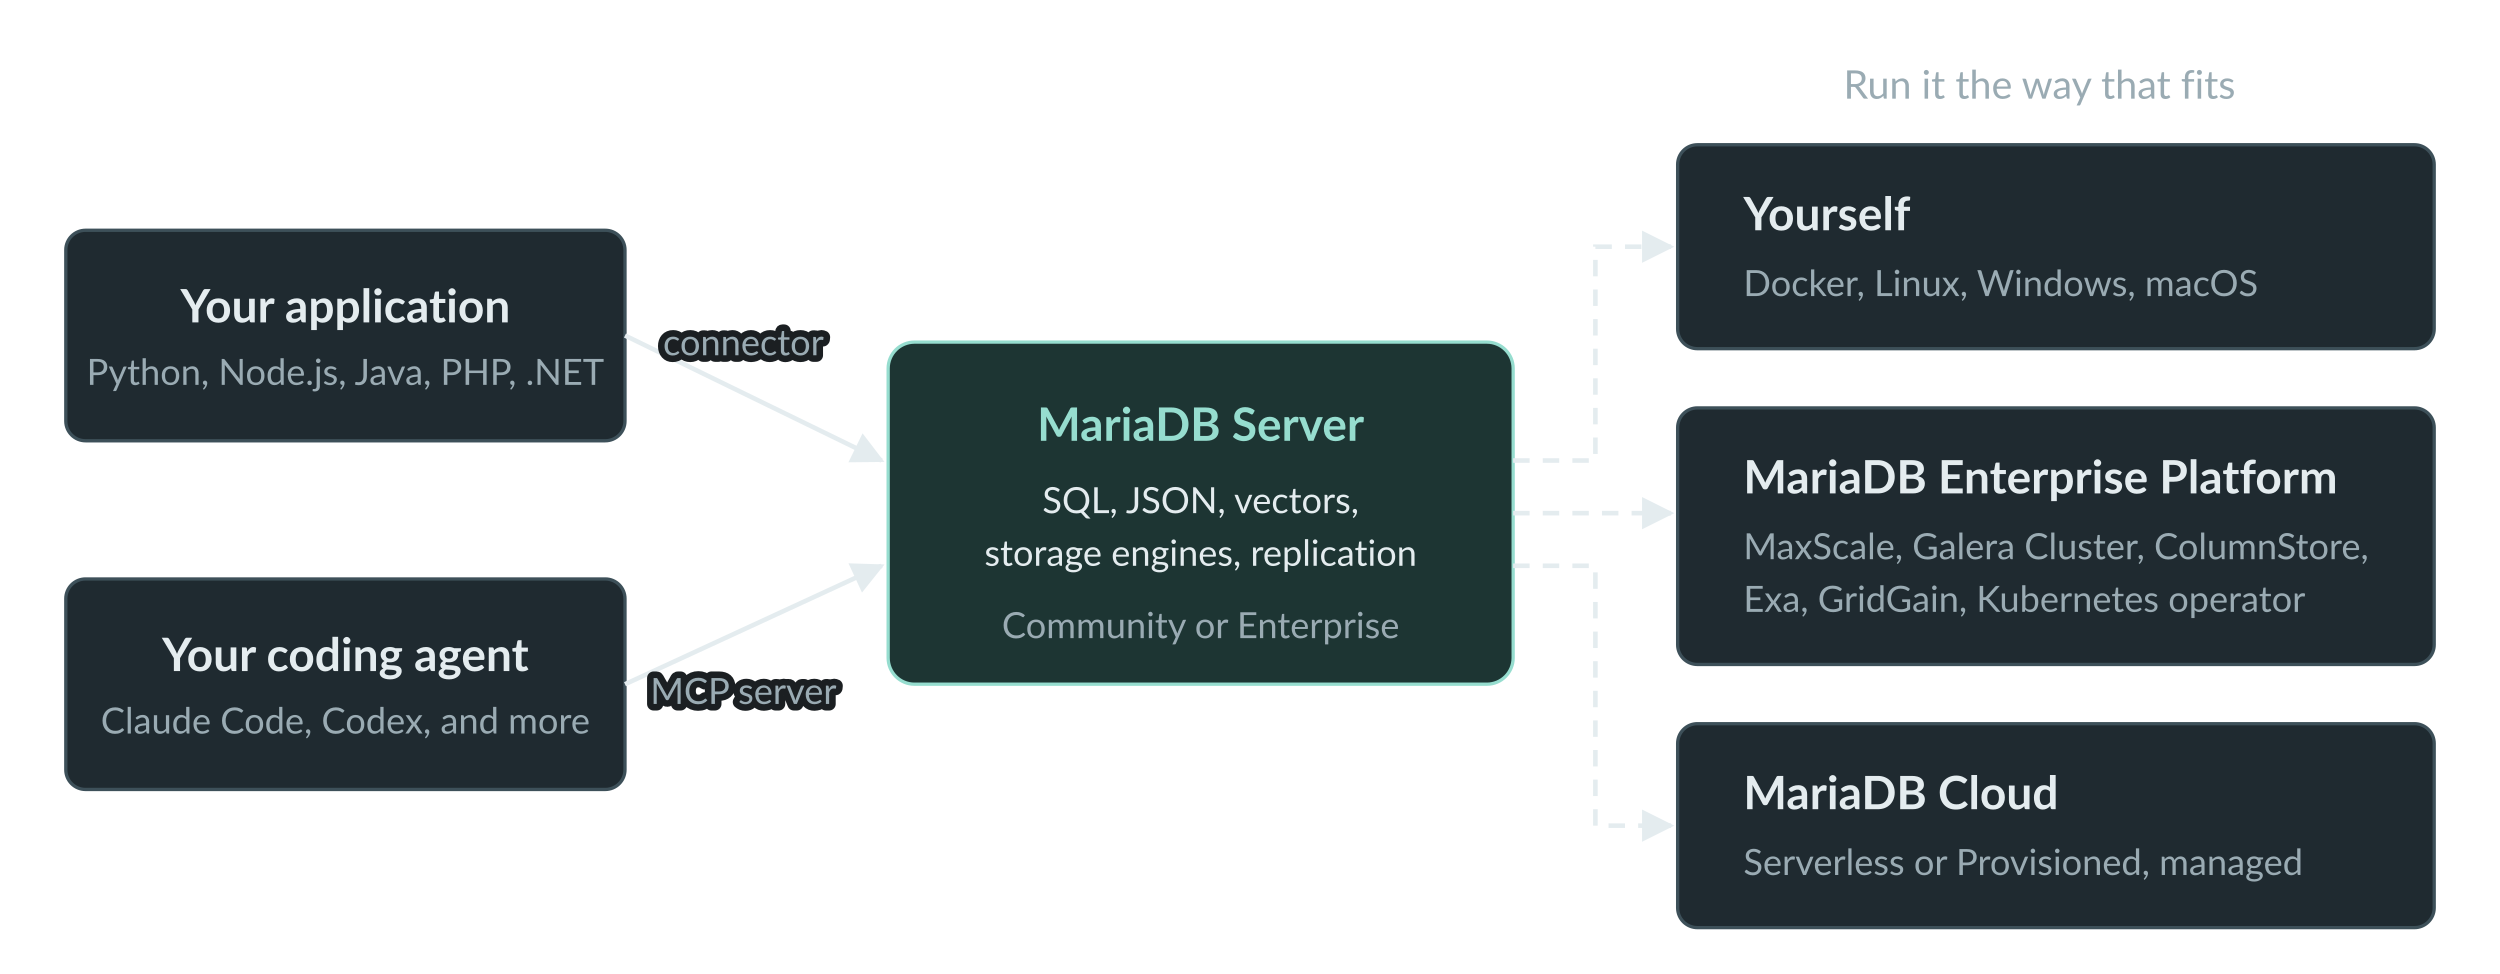
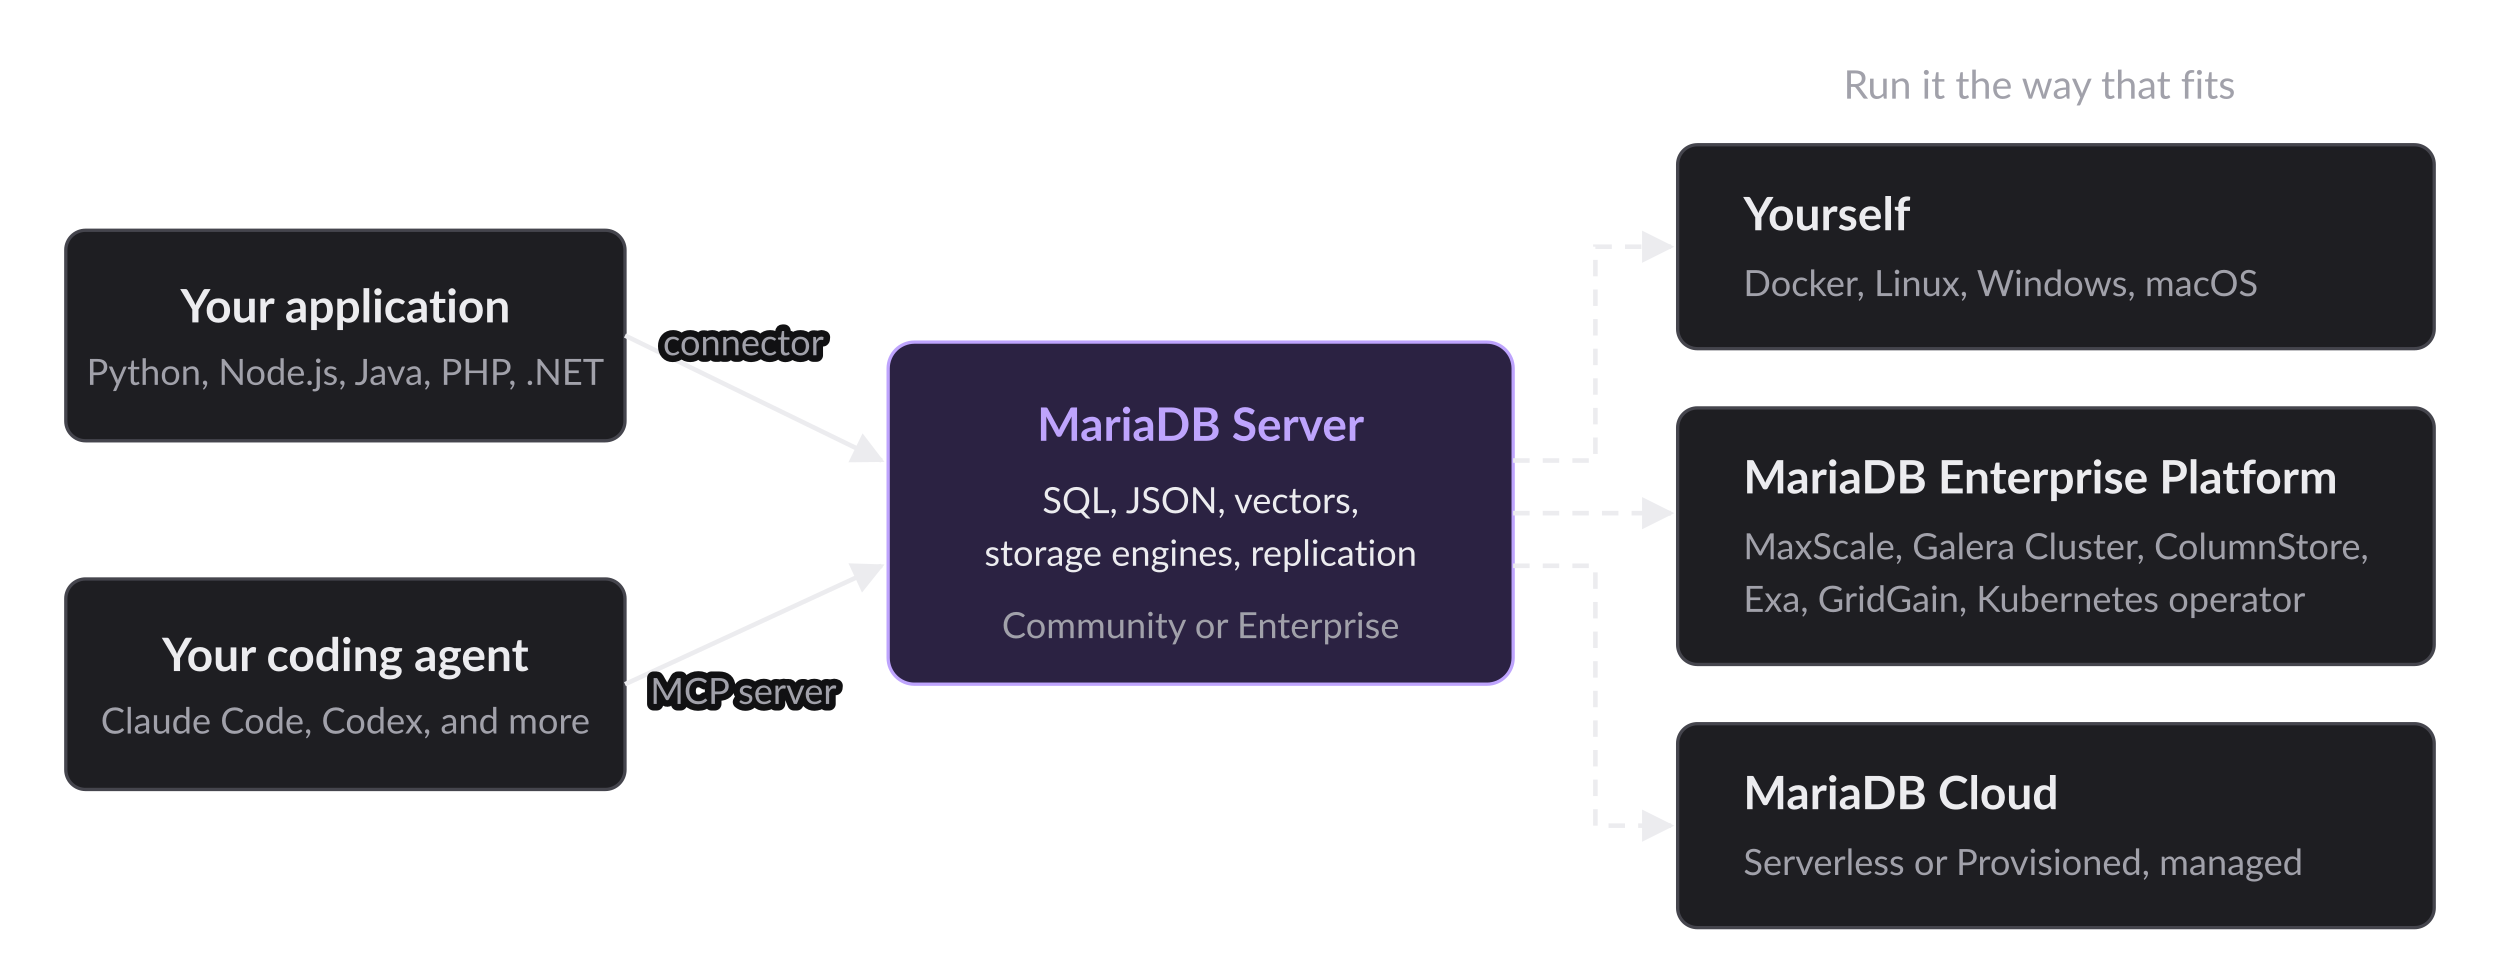
<svg xmlns="http://www.w3.org/2000/svg" width="760" height="296" viewBox="0 0 760 296" role="img" aria-label="Orientation. Your application connects through a MariaDB connector, and your coding agent connects through the MariaDB MCP server. Both reach MariaDB Server, available as MariaDB Community Server and MariaDB Enterprise Server. You run it yourself, run it with the MariaDB Enterprise Platform components around it, or let MariaDB Cloud run it.">
  <defs>
    <marker id="a" viewBox="0 0 10 10" refX="9" refY="5" markerWidth="7" markerHeight="7" orient="auto-start-reverse">
      <path class="mk" d="M0,0 L10,5 L0,10 z" />
    </marker>
    <marker id="ac" viewBox="0 0 10 10" refX="9" refY="5" markerWidth="7" markerHeight="7" orient="auto-start-reverse">
      <path class="mkacc" d="M0,0 L10,5 L0,10 z" />
    </marker>
  </defs>
  <style>
-   text { fill: #e4ecef; font: 13px Lato, "Helvetica Neue", Arial, sans-serif; }
+   text { fill: #ececef; font: 13px Lato, "Helvetica Neue", Arial, sans-serif; }
  .mono { font-family: "JetBrains Mono", Menlo, Consolas, monospace; font-size: 12px; font-variant-ligatures: none; }
  .t { font-weight: 700; font-size: 14px; } .sm { font-size: 12px; } .xs { font-size: 11px; }
-   .mut { fill: #9aabb3; } .acct { fill: #96DDCF; }
-   .box { fill: #1f2a30; stroke: #3d5059; } .plain { fill: none; stroke: #3d5059; }
-   .accbox { fill: #1d3533; stroke: #96DDCF; } .frame { fill: none; stroke: #9aabb3; stroke-dasharray: 5 4; }
-   .ln { fill: none; stroke: #e4ecef; stroke-width: 1.4; } .dash { stroke-dasharray: 5 4; }
-   .acc { stroke: #96DDCF; stroke-width: 2; } .mut-ln { stroke: #9aabb3; }
-   .fillacc { fill: #96DDCF; } .fillsoft { fill: #1d3533; } .fillpanel { fill: #1f2a30; }
-   .halo { paint-order: stroke; stroke: #1b1f22; stroke-width: 4px; stroke-linejoin: round; }
-   .on { fill: #0f1a1c; } .cmd { font-size: 10.5px; font-variant-ligatures: none; }
-   .mk { fill: #e4ecef; } .mkacc { fill: #96DDCF; }
+   .mut { fill: #a1a1aa; } .acct { fill: #BEA4FD; }
+   .box { fill: #1e1e22; stroke: #45454d; } .plain { fill: none; stroke: #45454d; }
+   .accbox { fill: #2b2242; stroke: #BEA4FD; } .frame { fill: none; stroke: #a1a1aa; stroke-dasharray: 5 4; }
+   .ln { fill: none; stroke: #ececef; stroke-width: 1.4; } .dash { stroke-dasharray: 5 4; }
+   .acc { stroke: #BEA4FD; stroke-width: 2; } .mut-ln { stroke: #a1a1aa; }
+   .fillacc { fill: #BEA4FD; } .fillsoft { fill: #2b2242; } .fillpanel { fill: #1e1e22; }
+   .halo { paint-order: stroke; stroke: #111113; stroke-width: 4px; stroke-linejoin: round; }
+   .on { fill: #18181b; } .cmd { font-size: 10.5px; font-variant-ligatures: none; }
+   .mk { fill: #ececef; } .mkacc { fill: #BEA4FD; }
</style>
  <rect class="box" x="20" y="70" width="170" height="64" rx="6" />
  <text class="t" x="105" y="98" text-anchor="middle">Your application</text>
  <text class="xs mut" x="105" y="117" text-anchor="middle">Python, Node.js, Java, PHP, .NET</text>
  <rect class="box" x="20" y="176" width="170" height="64" rx="6" />
  <text class="t" x="105" y="204" text-anchor="middle">Your coding agent</text>
  <text class="xs mut" x="105" y="223" text-anchor="middle">Claude Code, Codex, and more</text>
  <line class="ln" x1="190" y1="102" x2="268" y2="140" marker-end="url(#a)" />
  <text class="xs mut halo" x="226" y="108" text-anchor="middle">connector</text>
  <line class="ln" x1="190" y1="208" x2="268" y2="172" marker-end="url(#a)" />
  <text class="xs mut halo" x="226" y="214" text-anchor="middle">MCP server</text>
  <rect class="accbox" x="270" y="104" width="190" height="104" rx="8" />
  <text class="t acct" x="365" y="134" text-anchor="middle">MariaDB Server</text>
  <text class="xs" x="365" y="156" text-anchor="middle">SQL, JSON, vectors,</text>
  <text class="xs" x="365" y="172" text-anchor="middle">storage engines, replication</text>
  <text class="xs mut" x="365" y="194" text-anchor="middle">Community or Enterprise</text>
  <text class="sm mut" x="620" y="30" text-anchor="middle">Run it the way that fits</text>
  <rect class="box" x="510" y="44" width="230" height="62" rx="6" />
  <text class="t" x="530" y="70">Yourself</text>
  <text class="xs mut" x="530" y="90">Docker, Linux, Windows, macOS</text>
  <rect class="box" x="510" y="124" width="230" height="78" rx="6" />
  <text class="t" x="530" y="150">MariaDB Enterprise Platform</text>
  <text class="xs mut" x="530" y="170">MaxScale, Galera Cluster, ColumnStore,</text>
  <text class="xs mut" x="530" y="186">Exa, GridGain, Kubernetes operator</text>
  <rect class="box" x="510" y="220" width="230" height="62" rx="6" />
  <text class="t" x="530" y="246">MariaDB Cloud</text>
  <text class="xs mut" x="530" y="266">Serverless or Provisioned, managed</text>
  <path class="ln dash" d="M460,140 H485 V75 H508" marker-end="url(#a)" />
  <path class="ln dash" d="M460,156 H508" marker-end="url(#a)" />
  <path class="ln dash" d="M460,172 H485 V251 H508" marker-end="url(#a)" />
</svg>
